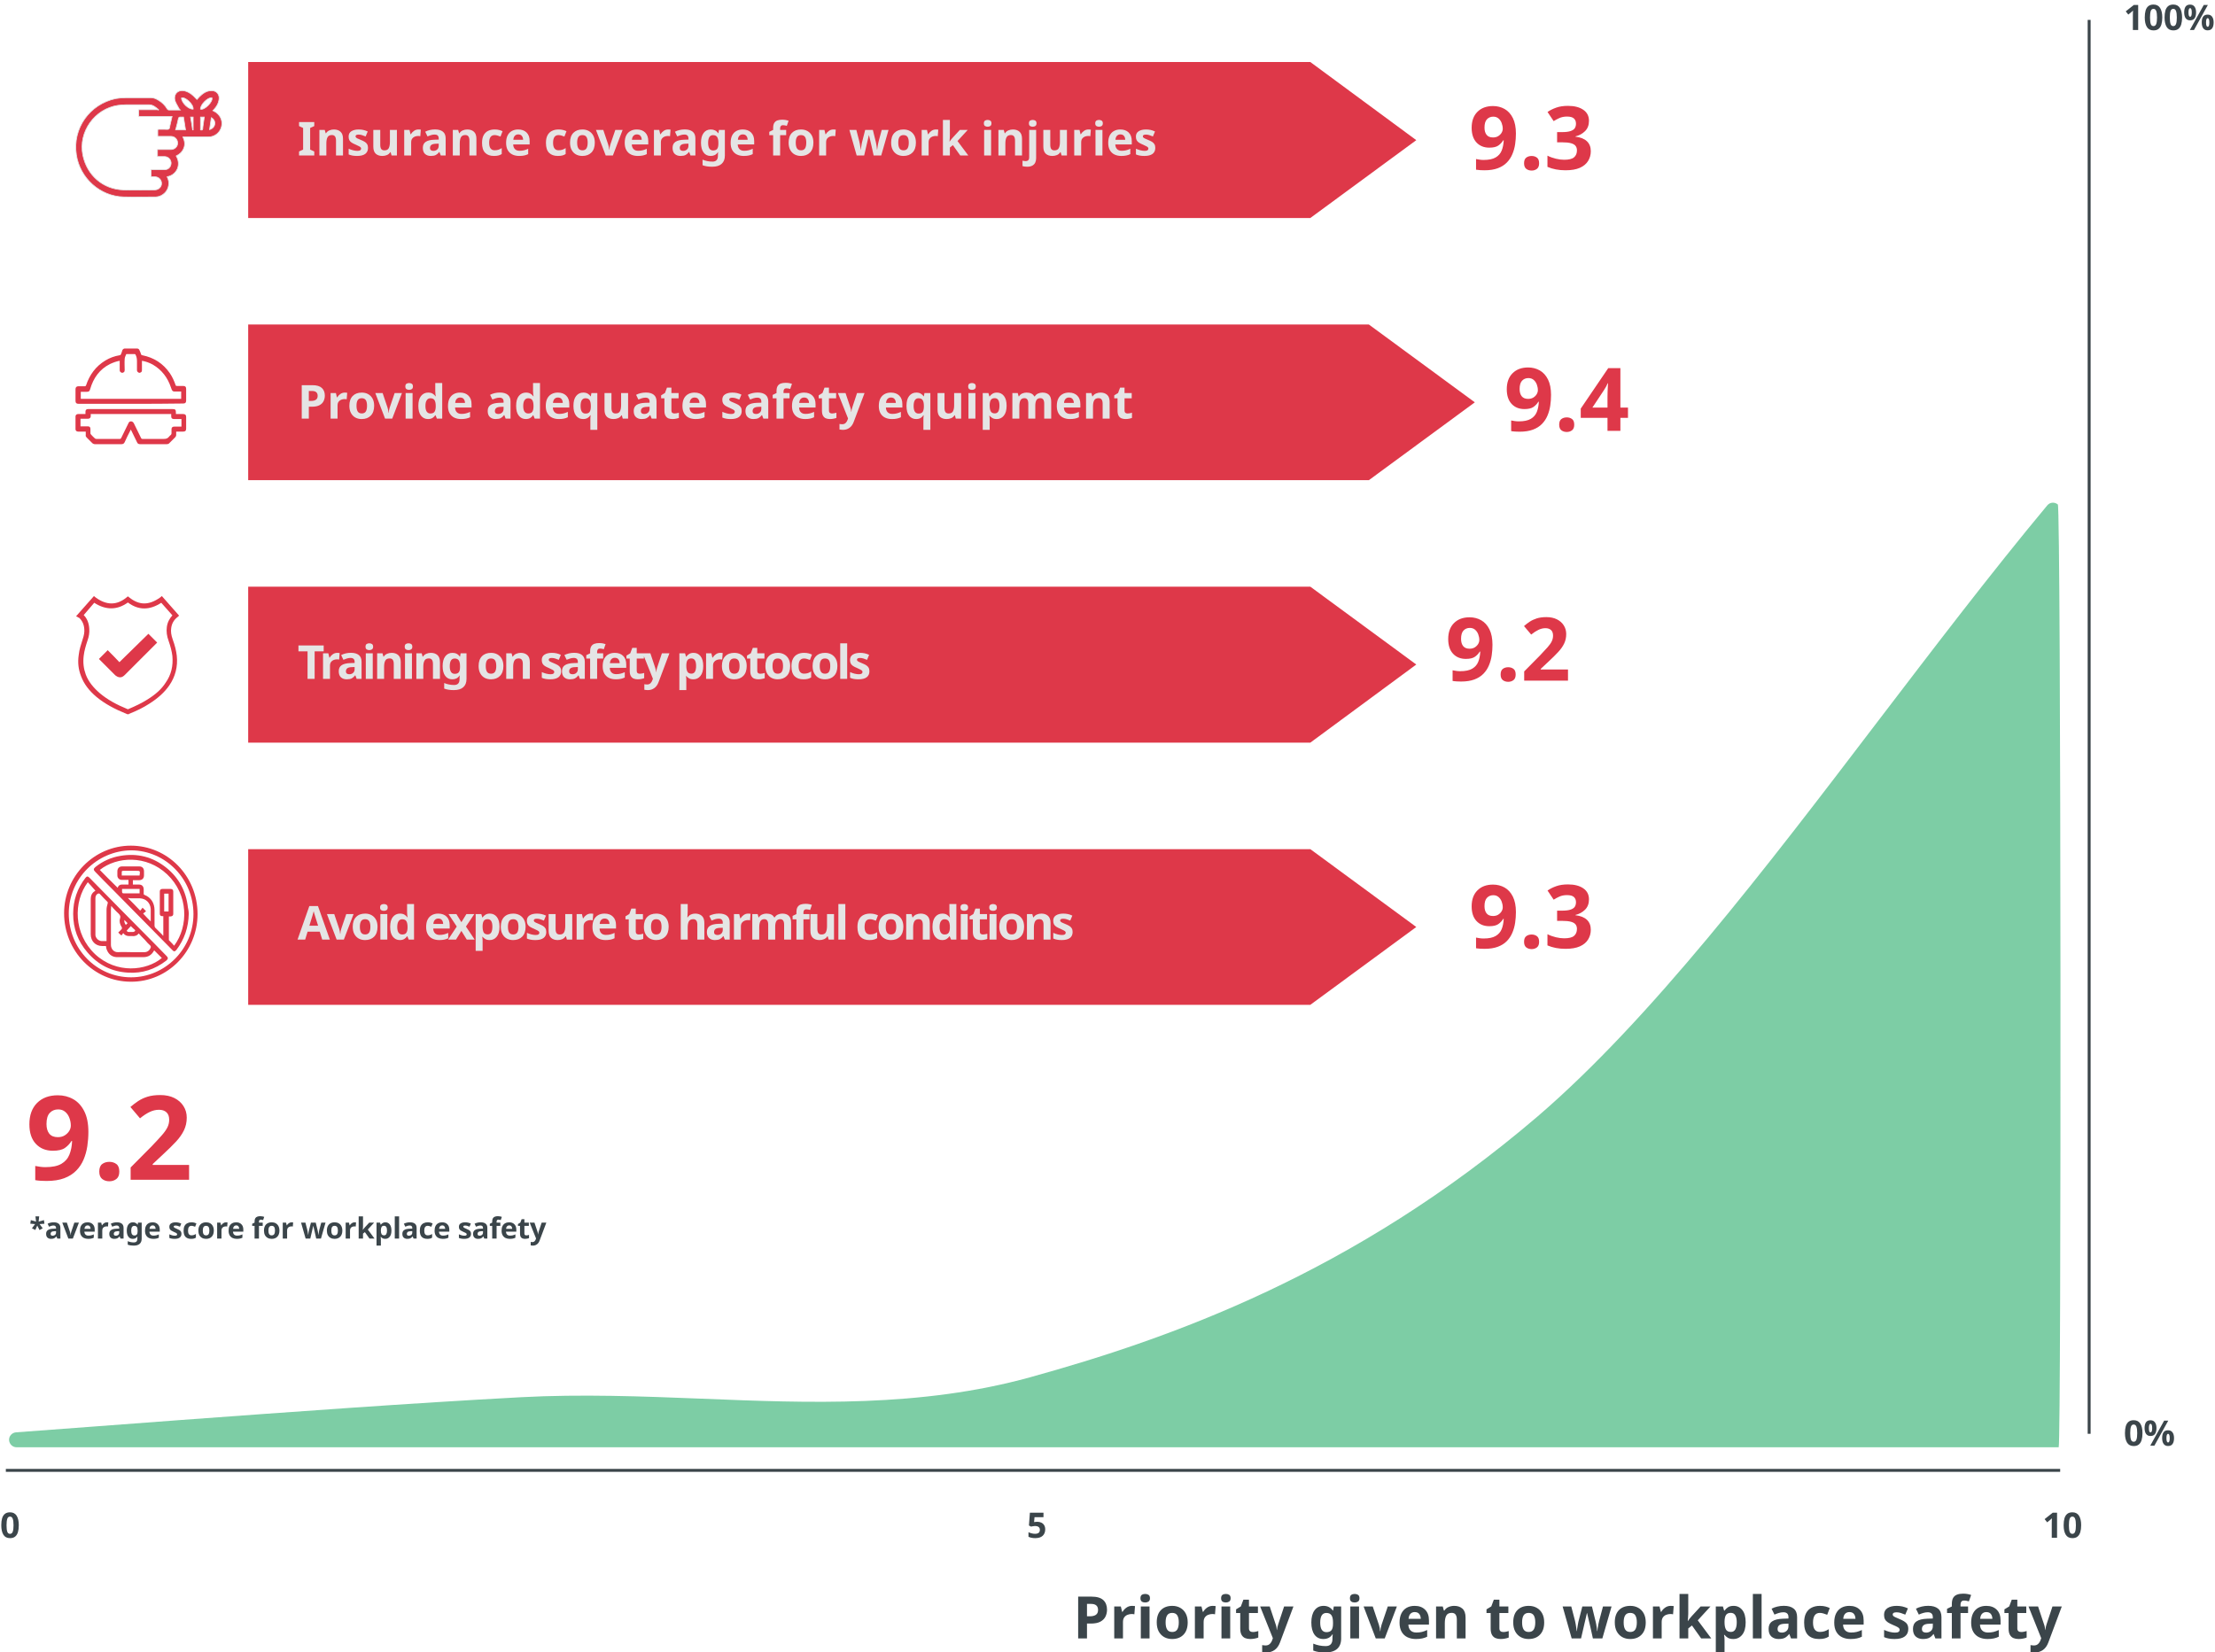
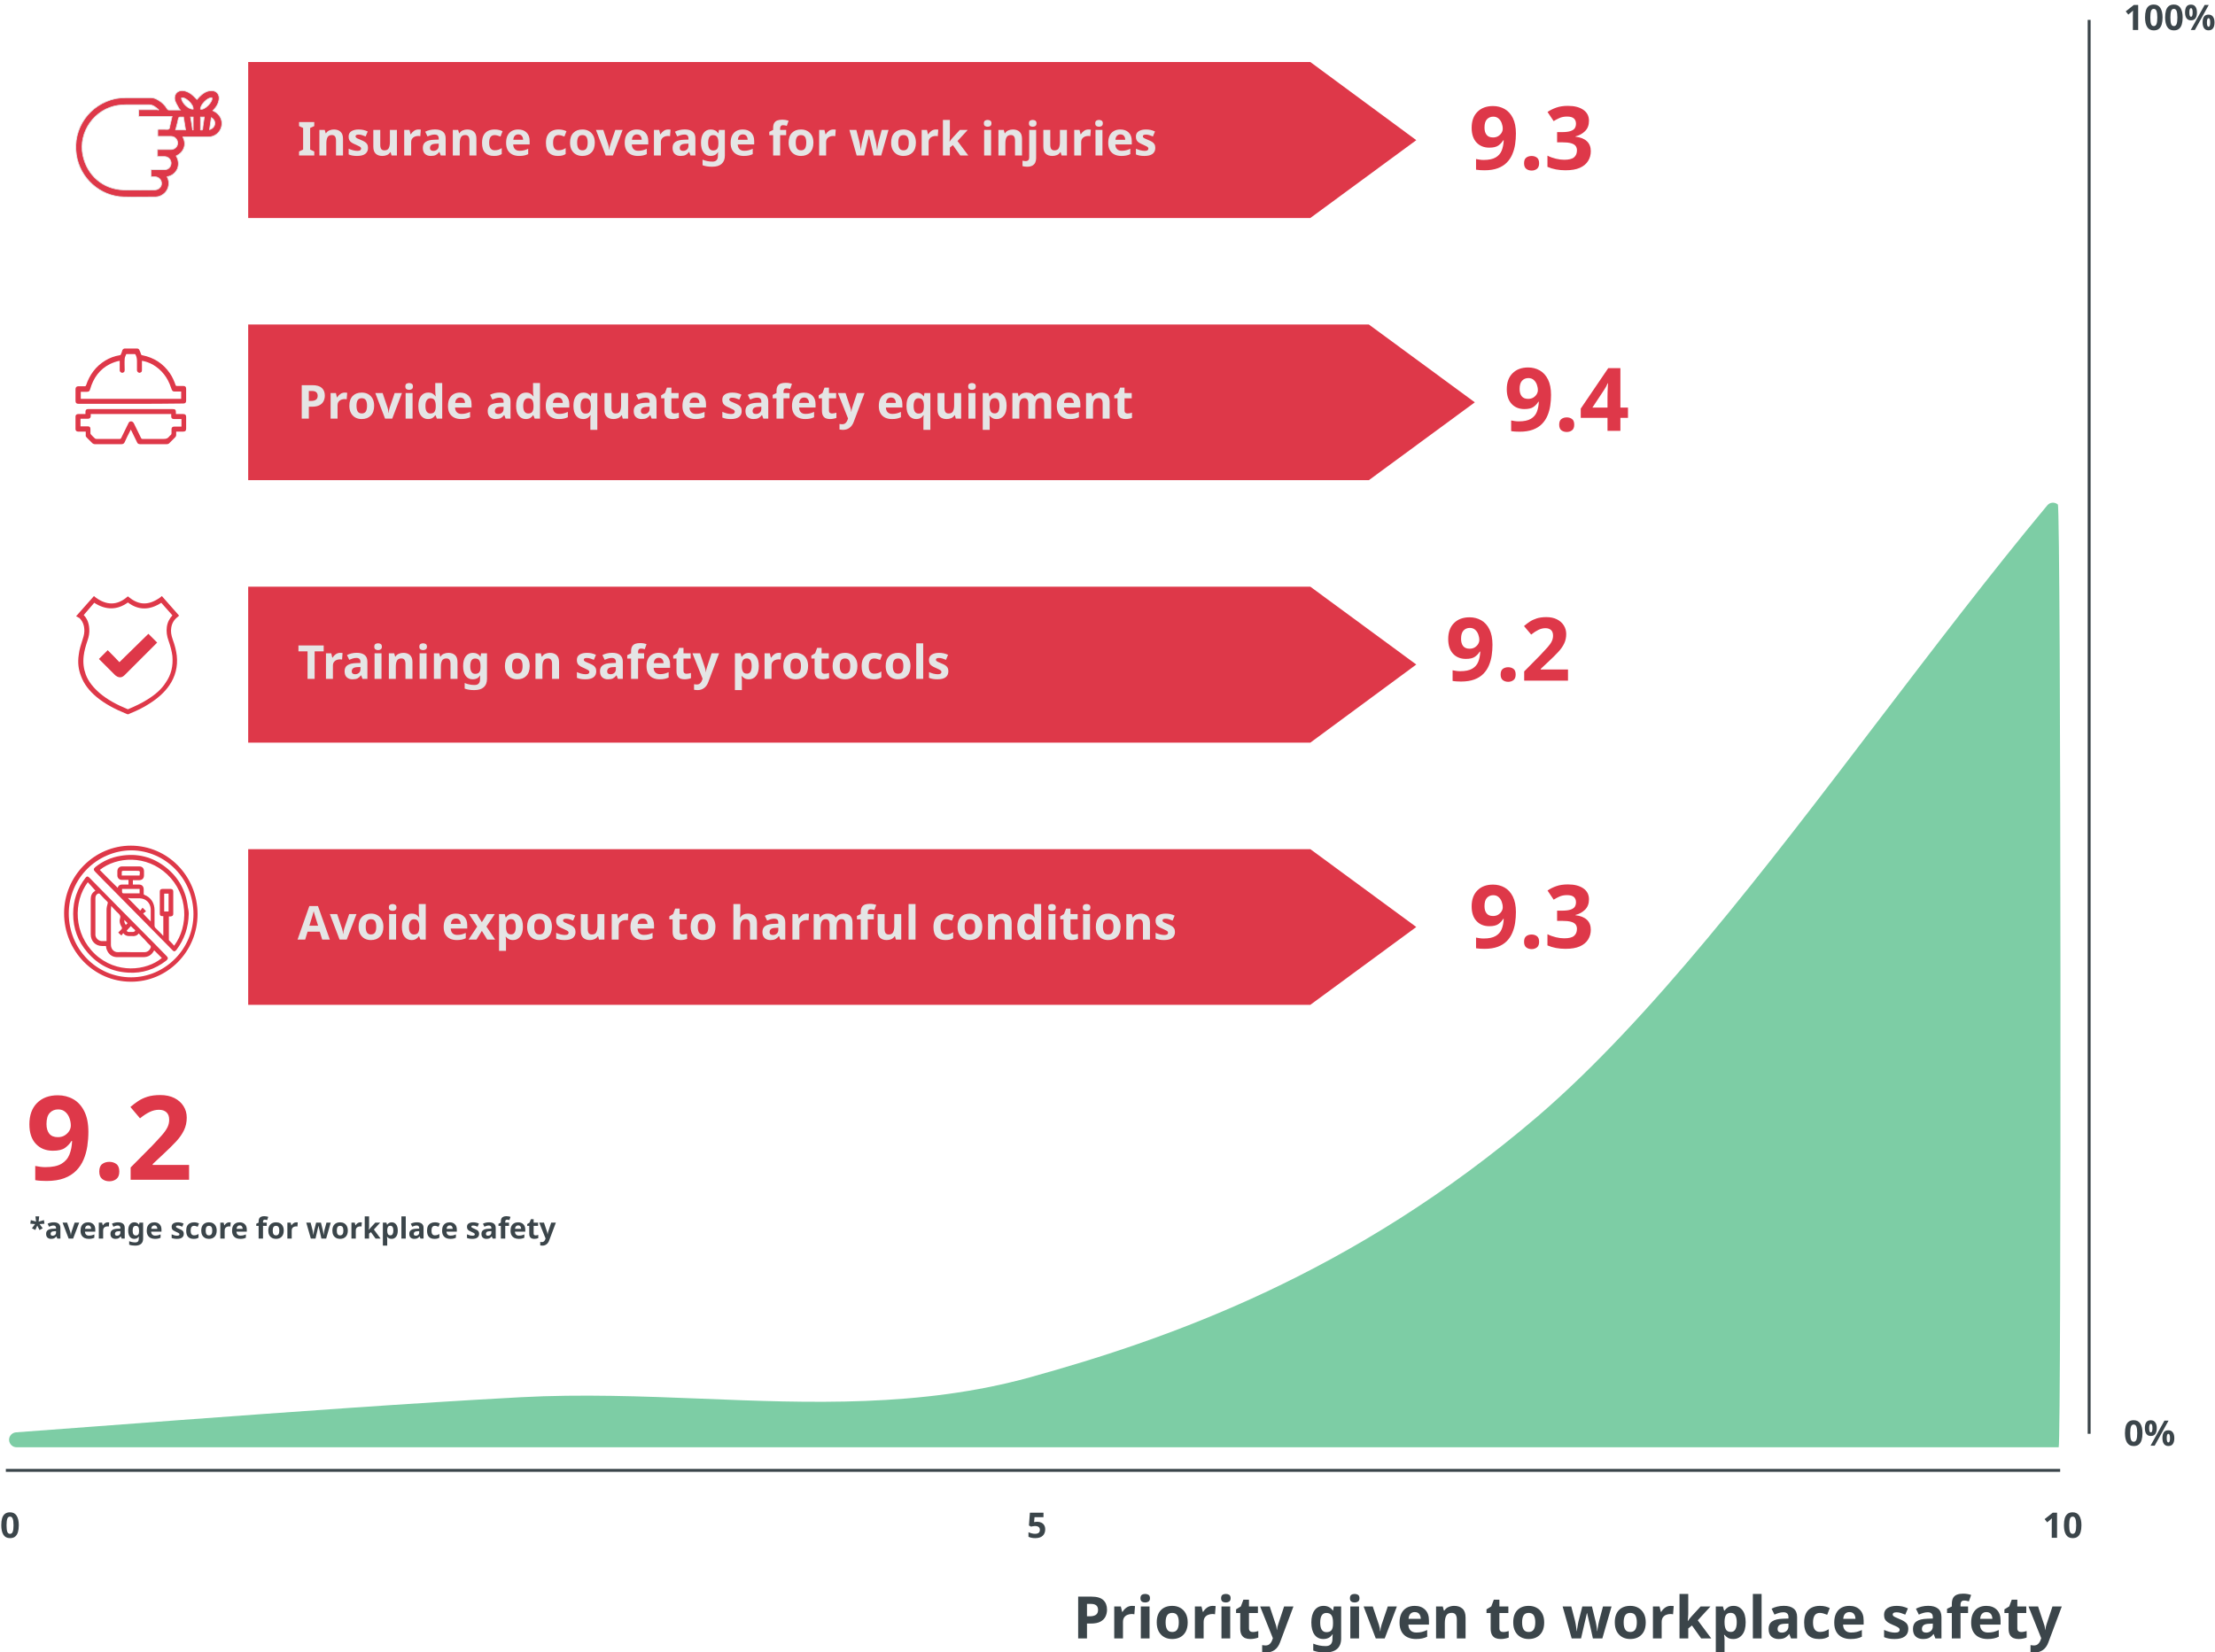
<svg xmlns="http://www.w3.org/2000/svg" version="1.1" id="SVG_T2G2" x="0px" y="0px" viewBox="0 0 756.8 564.5" data-viewBox="0 0 756.8 564.5" style="enable-background:new 0 0 756.8 564.5;" xml:space="preserve">
  <style type="text/css">
	#SVG_T2G2 .st0{fill:#DE3849;}
	#SVG_T2G2 .st1{fill:#3B454A;}
	#SVG_T2G2 .st2{font-family:'Raleway'; font-weight:600;}
- 	#SVG_T2G2 .st3{font-size:12px; letter-spacing:-0.1px; }
+ 	#SVG_T2G2 .st3{font-size:12px; }
	#SVG_T2G2 .st4{fill:none;stroke:#3B454A;}
	#SVG_T2G2 .st5{font-family:'Raleway'; font-weight:400;}
	#SVG_T2G2 .st6{fill:none;stroke:#E5E5E5;stroke-width:0.248;stroke-miterlimit:10;}
	#SVG_T2G2 .st7{fill:#E5E5E5;}
	#SVG_T2G2 .st8{font-size:16px;}
- 	#SVG_T2G2 .st9{letter-spacing:-1;}
	#SVG_T2G2 .st10{font-size:40px;}
- 	#SVG_T2G2 .st11{font-size:10px; letter-spacing:-0.1px; }
+ 	#SVG_T2G2 .st11{font-size:10px; }
	#SVG_T2G2 .st12{font-size:20px;}
	#SVG_T2G2 .st13{font-size:30px;}
	#SVG_T2G2 .st14{fill:#7DCDA5;}
</style>
  <g class="anim2">
    <line class="st4" x1="2" y1="502.5" x2="703.9" y2="502.5" />
  </g>
  <g class="anim3">
    <line class="st4" x1="713.8" y1="490" x2="713.8" y2="6.8" />
  </g>
  <g class="anim8">
    <path class="st0" d="M26.9,211.1C26.9,211.1,26.9,211.1,26.9,211.1C26.9,211.1,26.9,211.1,26.9,211.1 M28.6,210.2   c1.2,1.2,1.8,2.8,1.9,4.7c0.1,1.3-0.1,2.6-0.6,4c-0.6,1.8-1.1,3.5-1.3,5.2c-0.3,2.4,0,4.5,0.7,6.4c0.9,2.4,2.5,4.4,4.8,6.4   c2.6,2.2,5.7,3.9,9.6,5.5c2.6-1.1,4.7-2.1,6.6-3.3c2.9-1.8,4.9-3.6,6.3-5.8c1.9-2.7,2.6-5.7,2.3-9.1c-0.2-1.6-0.6-3.2-1.3-5.2   c-0.6-1.6-0.8-3.2-0.6-4.7c0.2-1.6,0.9-2.9,1.9-4l-3.8-4.3c-4,2.6-7.8,2.6-11.4-0.1c-3.6,2.6-7.5,2.7-11.5,0.1L28.6,210.2z   M43.8,244.1c-0.2,0-0.3,0-0.5-0.1c-4.2-1.7-7.5-3.5-10.3-5.8c-2.5-2.1-4.3-4.4-5.3-7.1c-0.9-2.3-1.2-4.6-0.8-7.3   c0.2-1.9,0.8-3.6,1.4-5.5c0.4-1.2,0.6-2.3,0.5-3.3c-0.1-1.6-0.7-2.9-1.8-3.9c0,0,0,0-0.1,0l-0.9-0.5l6.1-6.9l0.6,0.5   c3.7,2.7,7.2,2.7,10.5,0l0.5-0.4l0.5,0.4c3.4,2.7,6.7,2.7,10.5,0l0.6-0.5l5.9,6.7l-0.7,0.6c-1.1,0.9-1.8,2.1-2,3.6   c-0.2,1.2,0,2.5,0.5,3.9c0.8,2.2,1.2,3.9,1.4,5.6c0.4,3.7-0.5,7.2-2.6,10.2c-1.6,2.3-3.8,4.3-6.8,6.2c-2,1.3-4.2,2.4-7,3.5   C44.1,244.1,44,244.1,43.8,244.1" />
    <path class="st0" d="M50.7,216.6c1,1,2,2,3,3c-1.7,1.7-3.4,3.4-5,5c-2,2-4,4-6.1,6.1c-0.8,0.8-1.6,1-2.6,0.5   c-0.2-0.1-0.4-0.3-0.6-0.4c-1.8-1.8-3.7-3.7-5.5-5.5c0,0-0.1-0.1-0.1-0.1c1-1,2-2,3-3c1.3,1.3,2.7,2.7,4,4.1" />
  </g>
  <g class="anim7">
    <path class="st0" d="M27.5,136.3h34.4v-2.5c-0.1,0-0.2,0-0.4,0c-0.6,0-1.3,0-1.9,0c-0.5,0-0.7-0.2-0.9-0.6c-0.1-0.3-0.2-0.5-0.3-0.8   c-1.1-3.3-3.1-6-6.2-7.8c-1.1-0.6-2.4-1.1-3.7-1.3c0,0.2,0,0.3,0,0.4c0,0.9,0,1.8,0,2.7c0,0.3,0,0.6-0.3,0.8   c-0.3,0.2-0.6,0.3-0.9,0.1c-0.3-0.2-0.5-0.4-0.5-0.8c0-1,0-2,0-3c0-0.8-0.1-1.6-0.5-2.3c0-0.1-0.2-0.2-0.3-0.2c-0.9,0-1.8,0-2.7,0   c-0.1,0-0.2,0-0.2,0.1c-0.2,0.5-0.5,1.1-0.5,1.6c-0.1,1.3,0,2.5,0,3.8c0,0.3-0.1,0.6-0.3,0.7c-0.3,0.2-0.6,0.3-0.9,0.1   c-0.4-0.2-0.5-0.5-0.5-0.8c0-0.9,0-1.9,0-2.8v-0.4c-1.2,0.2-2.2,0.6-3.3,1.1c-3.6,1.8-5.7,4.8-6.8,8.6c-0.2,0.7-0.4,0.9-1.2,0.9   c-0.7,0-1.3,0-2,0V136.3z M44.7,138c-6,0-11.9,0-17.9,0c-0.7,0-1-0.3-1-1c0-1.3,0-2.7,0-4c0-0.6,0.3-1,1-1c0.7,0,1.5,0,2.2,0   c0.2,0,0.3-0.1,0.4-0.3c1.2-3.6,3.3-6.5,6.6-8.5c1.5-0.9,3.1-1.5,4.9-1.8c0.2,0,0.3-0.1,0.4-0.3c0.2-0.5,0.4-0.9,0.5-1.4   c0.2-0.4,0.5-0.6,0.9-0.6c1.3,0,2.7,0,4,0c0.6,0,0.8,0.2,1,0.7c0.2,0.4,0.4,0.9,0.5,1.3c0.1,0.2,0.2,0.3,0.4,0.3   c4,0.8,7.1,2.8,9.4,6.1c0.9,1.3,1.5,2.7,2,4.1c0.1,0.3,0.2,0.3,0.5,0.3c0.7,0,1.4,0,2.1,0c0.7,0,1,0.3,1,1c0,1.3,0,2.6,0,4   c0,0.7-0.3,1-1,1C56.7,138,50.7,138,44.7,138" />
    <path class="st0" d="M61.9,143.2c-0.1,0-0.3,0-0.4,0c-0.7,0-1.4,0-2.1,0c-0.6,0-0.9-0.3-0.9-0.9c0-0.3,0-0.5,0-0.8H31   c0,0.1,0,0.2,0,0.3c0.1,1-0.3,1.4-1.4,1.3c-0.1,0-0.1,0-0.2,0h-1.9v2.6c0.8,0,1.7,0,2.5,0c0.6,0,0.9,0.3,0.9,0.9c0,0.5,0,1,0,1.5   c0,0.1,0.1,0.3,0.2,0.4c0.4,0.4,0.8,0.9,1.3,1.3c0.1,0.1,0.3,0.2,0.5,0.2c2.7,0,5.3,0,8,0c0.3,0,0.4-0.1,0.5-0.3   c0.8-1.7,1.7-3.4,2.5-5.1c0.2-0.4,0.4-0.6,0.9-0.6c0.4,0,0.7,0.3,0.9,0.6c0.8,1.7,1.7,3.4,2.5,5.1c0.1,0.2,0.2,0.3,0.5,0.3   c2.4,0,4.8,0,7.2,0c0.8,0,1.3-0.1,1.8-0.7c0.2-0.3,0.5-0.5,0.7-0.7c0.1-0.1,0.2-0.3,0.2-0.5c0-0.5,0-1,0-1.4c0-0.6,0.3-0.9,0.9-0.9   c0.3,0,0.6,0,0.9,0h1.6V143.2z M29.2,141.5c0-0.3,0-0.5,0-0.8c0-0.6,0.3-0.9,0.9-0.9c1.8,0,3.7,0,5.5,0c7.8,0,15.5,0,23.3,0   c1,0,1.2,0.2,1.2,1.2c0,0.1,0,0.3,0,0.5c0.2,0,0.3,0,0.4,0c0.7,0,1.4,0,2.1,0c0.7,0,1,0.3,1,1c0,1.3,0,2.7,0,4c0,0.7-0.3,1-1,1   c-0.8,0-1.6,0-2.4,0c0,0.4,0,0.8,0,1.1c0,0.3-0.1,0.6-0.4,0.9c-0.7,0.7-1.3,1.3-2,2c-0.2,0.2-0.5,0.3-0.8,0.3c-3,0-6.1,0-9.1,0   c-0.6,0-0.9-0.2-1.1-0.7c-0.7-1.4-1.4-2.8-2.1-4.3c-0.1,0.1-0.1,0.3-0.2,0.4c-0.7,1.3-1.3,2.6-1.9,3.9c-0.2,0.5-0.6,0.7-1.1,0.7   c-3,0-6,0-9,0c-0.4,0-0.6-0.1-0.9-0.3c-0.7-0.7-1.3-1.3-2-2c-0.2-0.2-0.4-0.5-0.3-0.8c0-0.4,0-0.7,0-1.2h-2c-0.2,0-0.4,0-0.6,0   c-0.5,0-0.9-0.3-0.9-0.8c0-1.5,0-2.9,0-4.4c0-0.5,0.4-0.8,0.9-0.8c0.7,0,1.4,0,2.1,0H29.2z" />
  </g>
  <g class="anim9">
    <path class="st0" d="M23.5,312.2c0,12.1,9.5,21.8,21.3,21.8c11.6,0,21.3-9.7,21.3-21.6c0-12-9.5-21.7-21.2-21.8   C33.1,290.7,23.5,300.3,23.5,312.2 M44.7,335.5c-12.6,0-22.8-10.5-22.8-23.4c0-12.7,10.3-23.1,22.8-23.1c12.5,0,22.8,10.3,22.8,23.4   C67.5,325.2,57.2,335.6,44.7,335.5" />
    <path class="st0" d="M57.6,305.4h-1.5v6.1h1.5V305.4z M41.7,303.8c0,0.3,0,0.6,0,0.9c0,0.5,0.2,0.6,0.6,0.6c1.7,0,3.4,0,5.1,0   c0.1,0,0.2,0,0.3,0v-1.5H41.7z M47.7,299.1c0.2-1.5,0.2-1.5-1.2-1.5h-0.2c-1.4,0-2.9,0-4.3,0c-0.1,0-0.3,0.1-0.4,0.2   c0,0.4,0,0.9,0,1.4H47.7z M43.7,306.9c1.4,1.4,2.8,2.8,4.2,4.3c0.3-0.3,0.6-0.7,0.8-1c0.4,0.4,0.7,0.7,1.2,1.2   c-0.4,0.3-0.7,0.6-1,0.8c0.9,1,1.8,1.9,2.6,2.7c0-1.4,0-2.8,0-4.2c-0.1-2.1-1.6-3.6-3.7-3.7c-1.1,0-2.1,0-3.2,0   C44.3,306.9,44,306.9,43.7,306.9 M56.1,313.1c-0.2,0-0.4,0-0.6,0c-0.7,0-0.9-0.3-0.9-0.9c0-2.5,0-5,0-7.5c0-0.6,0.3-0.9,0.9-0.9   c0.9,0,1.9,0,2.8,0c0.6,0,0.9,0.3,0.9,0.9c0,2.5,0,5,0,7.6c0,0.6-0.3,0.8-0.9,0.9c-0.2,0-0.4,0-0.6,0c0,0.1,0,0.2,0,0.2   c0,2.6,0,5.2,0,7.7c0,0.1,0,0.3,0.1,0.3c0.6,0.6,1.2,1.2,1.7,1.8c5-6.7,4.9-17.5-2.4-24.4c-7.1-6.7-17.2-6.1-23-1.5   c2,2.1,4.1,4.1,6.1,6.1c0.2-0.7,0.7-1.1,1.4-1.1c0.3,0,0.6,0,0.9,0c0.5,0,1,0,1.4,0v-1.6c-0.8,0-1.5,0-2.3,0c-0.9,0-1.5-0.7-1.5-1.5   c0-0.5,0-1,0-1.4c0-1,0.6-1.7,1.6-1.7c2,0,3.9,0,5.9,0c1,0,1.6,0.6,1.6,1.7c0,0.4,0,0.9,0,1.3c0,1.1-0.6,1.7-1.7,1.7   c-0.6,0-1.2,0-1.8,0c-0.1,0-0.2,0-0.3,0v1.5c0.7,0,1.4,0,2.1,0c1,0,1.6,0.6,1.6,1.7c0,0.5,0,0.9,0,1.4c0,0.2,0,0.3,0.2,0.4   c2.3,0.9,3.5,2.8,3.5,5.3c0,1.8,0,3.6,0,5.3c0,0.2,0.1,0.4,0.2,0.6c0.8,0.8,1.6,1.6,2.4,2.4c0.1,0.1,0.2,0.3,0.3,0.4   c0,0,0.1-0.1,0.1-0.1V313.1z M64.5,312.2c-0.1,4.8-1.5,8.8-4.2,12.4c-0.5,0.6-0.9,0.7-1.4,0.1c-6.8-6.9-13.6-13.8-20.4-20.7   c-2-2-4-4-6-6.1c-0.6-0.6-0.6-1,0.1-1.6c2.5-2,5.4-3.3,8.5-3.8c5.8-1,11.1,0.3,15.8,4.1c4.2,3.4,6.7,8,7.3,13.5   C64.4,310.9,64.5,311.7,64.5,312.2" />
    <path class="st0" d="M43.6,315.5c-0.4-0.4-0.7-0.7-1.1-1.1c-0.1,0.6,0.1,1.2,0.5,1.7C43.2,315.9,43.4,315.6,43.6,315.5 M44.7,316.5   c-0.5,0.5-0.8,0.9-1.2,1.3c-0.3,0.3-0.2,0.4,0.1,0.6c0.1,0.1,0.3,0.1,0.4,0.1c0.5,0,1,0,1.5,0c0.2,0,0.4-0.1,0.6-0.3   c0.1,0,0.1-0.3,0-0.4C45.6,317.4,45.2,317,44.7,316.5 M36.4,321.6v-0.5c0-3.4,0-6.8,0-10.2c0-0.7,0.2-1.5,0.4-2.2   c0-0.2,0.1-0.3-0.1-0.5c-0.9-0.9-1.8-1.8-2.6-2.7c-0.2-0.2-0.3-0.2-0.6-0.1c-0.7,0.3-0.9,0.9-0.9,1.6c0,4,0,8,0,12.1   c0,0.2,0,0.3,0,0.5c0.1,1,1,1.9,2,2C35.2,321.6,35.8,321.6,36.4,321.6 M40.4,318.7c0.3-0.3,0.7-0.7,1-1c0.3-0.3,0.4-0.6,0.1-1   c-0.5-0.8-0.8-1.8-0.5-2.7c0.3-0.9,0-1.3-0.6-1.9c-0.8-0.7-1.6-1.6-2.4-2.5c0,0.5-0.1,0.9-0.1,1.2c0,4,0,8,0,12.1   c0,1.4,1,2.6,2.5,2.5c1.5-0.1,3,0,4.5,0c1.5,0,3,0,4.5,0c1,0,1.8-0.7,2.1-1.6c0.1-0.2,0-0.4-0.1-0.6c-0.7-0.6-1.3-1.3-1.9-2   c-0.7-0.7-1.4-1.4-2.1-2.2c-0.6,0.8-1.4,1-2.3,0.9c-0.3,0-0.6,0-0.9,0c-0.8,0-1.5-0.2-2.1-1c-0.2,0.3-0.4,0.5-0.6,0.8   C41.1,319.4,40.8,319.1,40.4,318.7 M30,301.5c-5,6.7-4.9,17.6,2.5,24.6c7.3,6.8,17.5,5.7,22.8,1.3c-0.9-0.9-1.7-1.7-2.6-2.6   c0,0-0.1,0.1-0.1,0.1c-0.8,1.5-2,2.2-3.6,2.2c-1.3,0-2.5,0-3.8,0c-1.8,0-3.6,0-5.4,0c-1.6-0.1-2.7-1-3.3-2.5   c-0.2-0.4-0.2-0.8-0.3-1.3c-0.4,0-0.9,0-1.3,0c-2.3,0-3.9-1.7-3.9-4c0-4,0-8.1,0-12.1c0-1.1,0.4-2,1.3-2.6c0.1-0.1,0.2-0.1,0.3-0.2   C31.7,303.3,30.8,302.4,30,301.5 M25,312.3c0-4.6,1.4-8.7,4.2-12.3c0.5-0.6,0.8-0.6,1.4,0c7.3,7.4,14.5,14.8,21.8,22.1   c1.5,1.5,3,3.1,4.5,4.6c0.6,0.6,0.6,1-0.1,1.6c-3.9,3-8.2,4.4-13,4.1c-5.6-0.3-10.2-2.6-13.9-6.9C26.6,321.7,25,317.3,25,312.3" />
  </g>
  <g class="anim6">
    <path class="st0" d="M65.8,44.4c0.1,0,0.1,0,0.2,0V40h-0.9C65.4,41.5,65.6,43,65.8,44.4 M71.6,44.3c1-0.3,1.7-1,1.8-2   c0.1-0.8-0.4-1.7-1.2-2.1C72,41.6,71.8,43,71.6,44.3 M68.5,40v4.4c0.7,0.1,0.7,0.1,0.8-0.6c0-0.1,0-0.2,0-0.3   c0.2-1.2,0.3-2.3,0.5-3.5H68.5z M68.5,37.3c1.3,0.5,4.4-2.6,3.9-3.9C71,33.2,68.4,35.8,68.5,37.3 M66,37.3c0.2-1.7-2.9-4.4-4-3.8   C62.1,35.2,64.4,37.4,66,37.3 M60,44.4h3.4c-0.2-1.5-0.5-3-0.7-4.4c-0.5,0-0.9,0-1.3,0c-0.1,0-0.3,0.2-0.4,0.3   C60.7,41.6,60.4,43,60,44.4 M54.1,37.6l0.1-0.1c-0.9-0.8-1.9-1.7-3.3-1.7c-2.6,0-5.1,0-7.7,0c-1,0-1.9,0.1-2.9,0.2   c-8,1.2-13.6,9.1-12,17c1.4,6.9,6.9,11.7,13.9,11.9c3.5,0.1,7.1,0,10.6,0c1.4,0,2.4-1,2.4-2.2c0-1.3-1-2.3-2.4-2.3   c-0.4,0-0.8,0-1.2,0v-2.4h0.6c1.3,0,2.6,0,3.9,0c1,0,1.8-0.4,2.2-1.4c0.6-1.5-0.5-3.1-2.1-3.1c-0.8,0-1.6,0-2.4,0v-2.4   c1.5,0,3,0,4.6,0c1.3,0,2.3-1,2.3-2.2c0-1.3-1-2.3-2.3-2.3c-1.1,0-2.2,0-3.2,0h-1.3v-2.3c0.1,0,0.1,0,0.2-0.1c0.7,0,1.4,0,2.2,0   c0.5,0,1.1,0.1,1.4-0.1c0.3-0.2,0.3-0.9,0.4-1.3c0,0,0,0,0,0c0.2-1,0.5-2,0.7-3H47.4v-2.3H54.1z M61.6,37.6   c-0.3-0.3-0.5-0.5-0.6-0.8c-0.4-0.8-0.9-1.5-1.2-2.4c-0.6-2.3,1.1-3.9,3.4-3.3c1.5,0.4,2.7,1.4,3.7,2.5c0.1,0.1,0.2,0.3,0.4,0.4   c0.3-0.3,0.5-0.6,0.8-0.9c1.1-1.1,2.3-2,3.9-2.1c1.9-0.2,3.2,1.3,2.8,3.2c-0.2,1.2-0.8,2.2-1.6,3.1c-0.1,0.2-0.3,0.3-0.5,0.5   c0.1,0.1,0.2,0.1,0.4,0.2c2,1,3.1,3.1,2.6,5.2c-0.5,2.1-2.3,3.6-4.5,3.6c-2.7,0-5.3,0-8,0h-0.7c0.6,1.3,0.8,2.6,0.3,3.8   c-0.5,1.3-1.4,2.1-2.6,2.7c0.8,1.4,1,2.9,0.4,4.4c-0.7,1.5-1.9,2.4-3.5,2.7c0.5,1,0.7,2,0.5,3c-0.3,2.1-2.2,3.8-4.3,3.9   c-3.7,0-7.4,0.1-11.1,0c-8-0.2-14.9-6.4-16.1-14.4c-1.4-9,4.5-17.3,13.4-19.2c1.1-0.2,2.3-0.3,3.5-0.3c2.9,0,5.7,0,8.6,0   c1,0,1.8,0.4,2.6,0.9c1.2,0.7,2.2,1.7,2.9,2.9c0.2,0.3,0.4,0.4,0.7,0.4C58.9,37.6,60.2,37.6,61.6,37.6" />
    <path class="st6" d="M65.8,44.4c0.1,0,0.1,0,0.2,0V40h-0.9C65.4,41.5,65.6,43,65.8,44.4z M71.6,44.3c1-0.3,1.7-1,1.8-2   c0.1-0.8-0.4-1.7-1.2-2.1C72,41.6,71.8,43,71.6,44.3z M68.5,40v4.4c0.7,0.1,0.7,0.1,0.8-0.6c0-0.1,0-0.2,0-0.3   c0.2-1.2,0.3-2.3,0.5-3.5H68.5z M68.5,37.3c1.3,0.5,4.4-2.6,3.9-3.9C71,33.2,68.4,35.8,68.5,37.3z M66,37.3c0.2-1.7-2.9-4.4-4-3.8   C62.1,35.2,64.4,37.4,66,37.3z M60,44.4h3.4c-0.2-1.5-0.5-3-0.7-4.4c-0.5,0-0.9,0-1.3,0c-0.1,0-0.3,0.2-0.4,0.3   C60.7,41.6,60.4,43,60,44.4z M54.1,37.6l0.1-0.1c-0.9-0.8-1.9-1.7-3.3-1.7c-2.6,0-5.1,0-7.7,0c-1,0-1.9,0.1-2.9,0.2   c-8,1.2-13.6,9.1-12,17c1.4,6.9,6.9,11.7,13.9,11.9c3.5,0.1,7.1,0,10.6,0c1.4,0,2.4-1,2.4-2.2c0-1.3-1-2.3-2.4-2.3   c-0.4,0-0.8,0-1.2,0v-2.4h0.6c1.3,0,2.6,0,3.9,0c1,0,1.8-0.4,2.2-1.4c0.6-1.5-0.5-3.1-2.1-3.1c-0.8,0-1.6,0-2.4,0v-2.4   c1.5,0,3,0,4.6,0c1.3,0,2.3-1,2.3-2.2c0-1.3-1-2.3-2.3-2.3c-1.1,0-2.2,0-3.2,0h-1.3v-2.3c0.1,0,0.1,0,0.2-0.1c0.7,0,1.4,0,2.2,0   c0.5,0,1.1,0.1,1.4-0.1c0.3-0.2,0.3-0.9,0.4-1.3c0,0,0,0,0,0c0.2-1,0.5-2,0.7-3H47.4v-2.3H54.1z M61.6,37.6   c-0.3-0.3-0.5-0.5-0.6-0.8c-0.4-0.8-0.9-1.5-1.2-2.4c-0.6-2.3,1.1-3.9,3.4-3.3c1.5,0.4,2.7,1.4,3.7,2.5c0.1,0.1,0.2,0.3,0.4,0.4   c0.3-0.3,0.5-0.6,0.8-0.9c1.1-1.1,2.3-2,3.9-2.1c1.9-0.2,3.2,1.3,2.8,3.2c-0.2,1.2-0.8,2.2-1.6,3.1c-0.1,0.2-0.3,0.3-0.5,0.5   c0.1,0.1,0.2,0.1,0.4,0.2c2,1,3.1,3.1,2.6,5.2c-0.5,2.1-2.3,3.6-4.5,3.6c-2.7,0-5.3,0-8,0h-0.7c0.6,1.3,0.8,2.6,0.3,3.8   c-0.5,1.3-1.4,2.1-2.6,2.7c0.8,1.4,1,2.9,0.4,4.4c-0.7,1.5-1.9,2.4-3.5,2.7c0.5,1,0.7,2,0.5,3c-0.3,2.1-2.2,3.8-4.3,3.9   c-3.7,0-7.4,0.1-11.1,0c-8-0.2-14.9-6.4-16.1-14.4c-1.4-9,4.5-17.3,13.4-19.2c1.1-0.2,2.3-0.3,3.5-0.3c2.9,0,5.7,0,8.6,0   c1,0,1.8,0.4,2.6,0.9c1.2,0.7,2.2,1.7,2.9,2.9c0.2,0.3,0.4,0.4,0.7,0.4C58.9,37.6,60.2,37.6,61.6,37.6z" />
  </g>
  <polygon class="st0 anim6-1" points="84.8,21.2 84.8,74.5 447.7,74.5 483.9,47.9 447.7,21.2 " />
  <polygon class="st0 anim7-1" points="84.8,110.9 84.8,164.1 467.7,164.1 503.9,137.5 467.7,110.9" />
  <polygon class="st0 anim8-1" points="84.8,200.5 84.8,253.8 447.7,253.8 483.9,227.1 447.7,200.5" />
  <polygon class="st0 anim9-1" points="84.8,290.2 84.8,343.4 447.7,343.4 483.9,316.8 447.7,290.2" />
  <g class="anim5">
    <path class="st14" d="M703.4,494.5c0.9-1.1,0.8-321.2-0.3-322.1c-1.1-0.9-2.7-0.8-3.6,0.3c-19.4,23.3-39.1,49.2-58.2,74.2   c-38,49.9-77.4,101.5-115.9,134.6c-63,53.9-125.8,76-173.5,89.2c-37.3,10.3-75.4,8.8-112.2,7.3c-20.2-0.8-41.1-1.6-61.7-0.5   c-38.8,2.1-78.2,5-116.4,7.8c-19,1.4-36.8,2.8-56.1,4.2c-1.4,0.1-2.5,1.3-2.4,2.7c0.1,1.3,1.2,2.4,2.5,2.4c0.1,0,0.1,0,0.2,0H703.4z   " />
  </g>
  <g class="anim6-2">
    <text transform="matrix(1 0 0 1 101.6582 53.1377)">
      <tspan x="0" y="0" class="st7 st2 st8">Insurance coverage for work injuries</tspan>
    </text>
    <text transform="matrix(1 0 0 1 501.8662 57.8979)">
      <tspan x="0" y="0" class="st0 st2 st13">9.3</tspan>
    </text>
  </g>
  <g class="anim7-2">
    <text transform="matrix(1 0 0 1 101.6582 143.0576)">
      <tspan x="0" y="0" class="st7 st2 st8">Provide adequate safety equipment</tspan>
    </text>
    <text transform="matrix(1 0 0 1 513.8662 147.2378)">
      <tspan x="0" y="0" class="st0 st2 st13">9.4</tspan>
    </text>
  </g>
  <g class="anim8-2">
    <text transform="matrix(1 0 0 1 101.6582 232.002)">
      <tspan x="0" y="0" class="st7 st2 st8 st9">Training on safety protocols</tspan>
    </text>
    <text transform="matrix(1 0 0 1 493.8564 232.6177)">
      <tspan x="0" y="0" class="st0 st2 st13">9.2</tspan>
    </text>
  </g>
  <g class="anim9-2">
    <text transform="matrix(1 0 0 1 101.6582 321.1133)">
      <tspan x="0" y="0" class="st7 st2 st8 st9">Avoid exposure to harmful conditions</tspan>
    </text>
    <text transform="matrix(1 0 0 1 501.8662 323.9678)">
      <tspan x="0" y="0" class="st0 st2 st13">9.3</tspan>
    </text>
  </g>
  <g class="anim10">
    <text transform="matrix(1 0 0 1 8.7598 403.1875)">
      <tspan x="0" y="0" class="st0 st2 st10">9.2</tspan>
    </text>
    <text transform="matrix(1 0 0 1 10.0352 423.2871)">
      <tspan x="0" y="0" class="st1 st2 st11">*</tspan>
      <tspan x="5.3" y="0" class="st1 st2 st11">average score for workplace safety</tspan>
    </text>
  </g>
  <g class="anim4">
    <text transform="matrix(1 0 0 1 725.5996 10.2598)" class="st1 st2 st3">100%</text>
    <text transform="matrix(1 0 0 1 725.5996 494.0635)" class="st1 st2 st3">0%</text>
    <text transform="matrix(1 0 0 1 0 525.5352)" class="st1 st2 st3">0</text>
    <text transform="matrix(1 0 0 1 350.8076 525.5352)" class="st1 st2 st3">5</text>
    <text transform="matrix(1 0 0 1 697.8838 525.5352)" class="st1 st2 st3">10</text>
  </g>
  <g class="anim1">
    <text transform="matrix(1 0 0 1 366.5801 559.9307)">
      <tspan x="0" y="0" class="st1 st2 st12">Priority given to workplace safety</tspan>
    </text>
  </g>
</svg>
